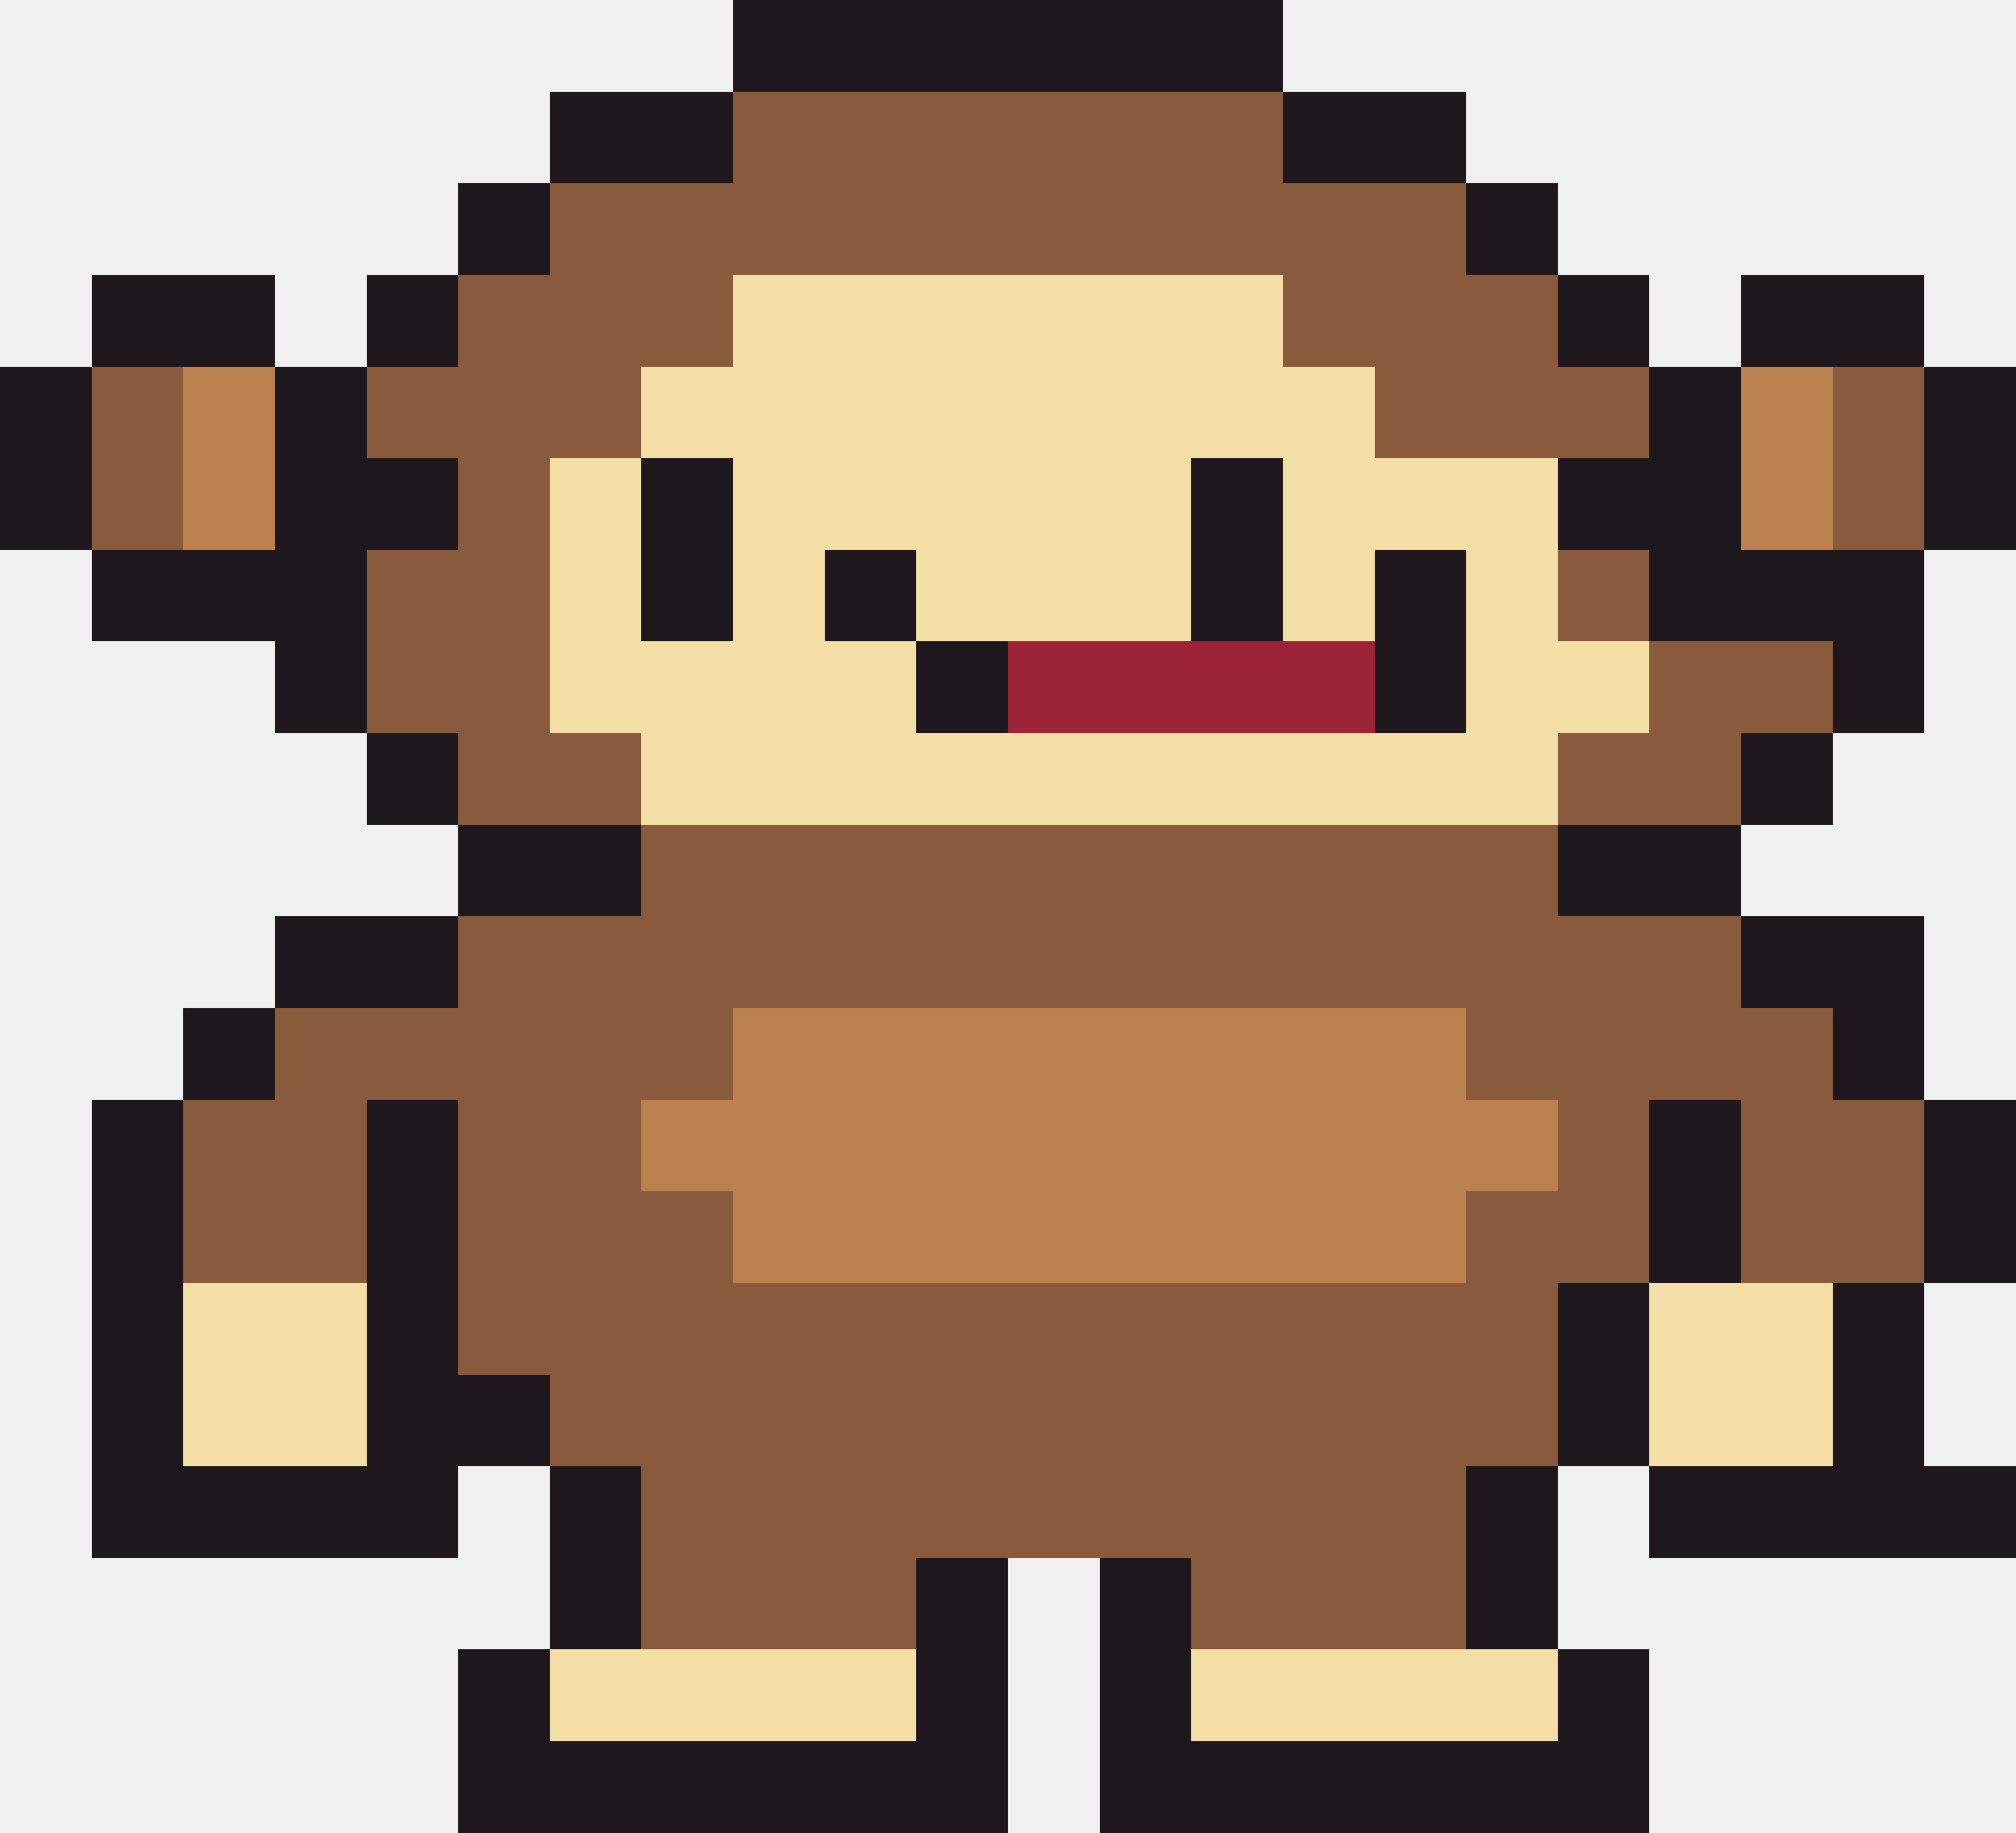
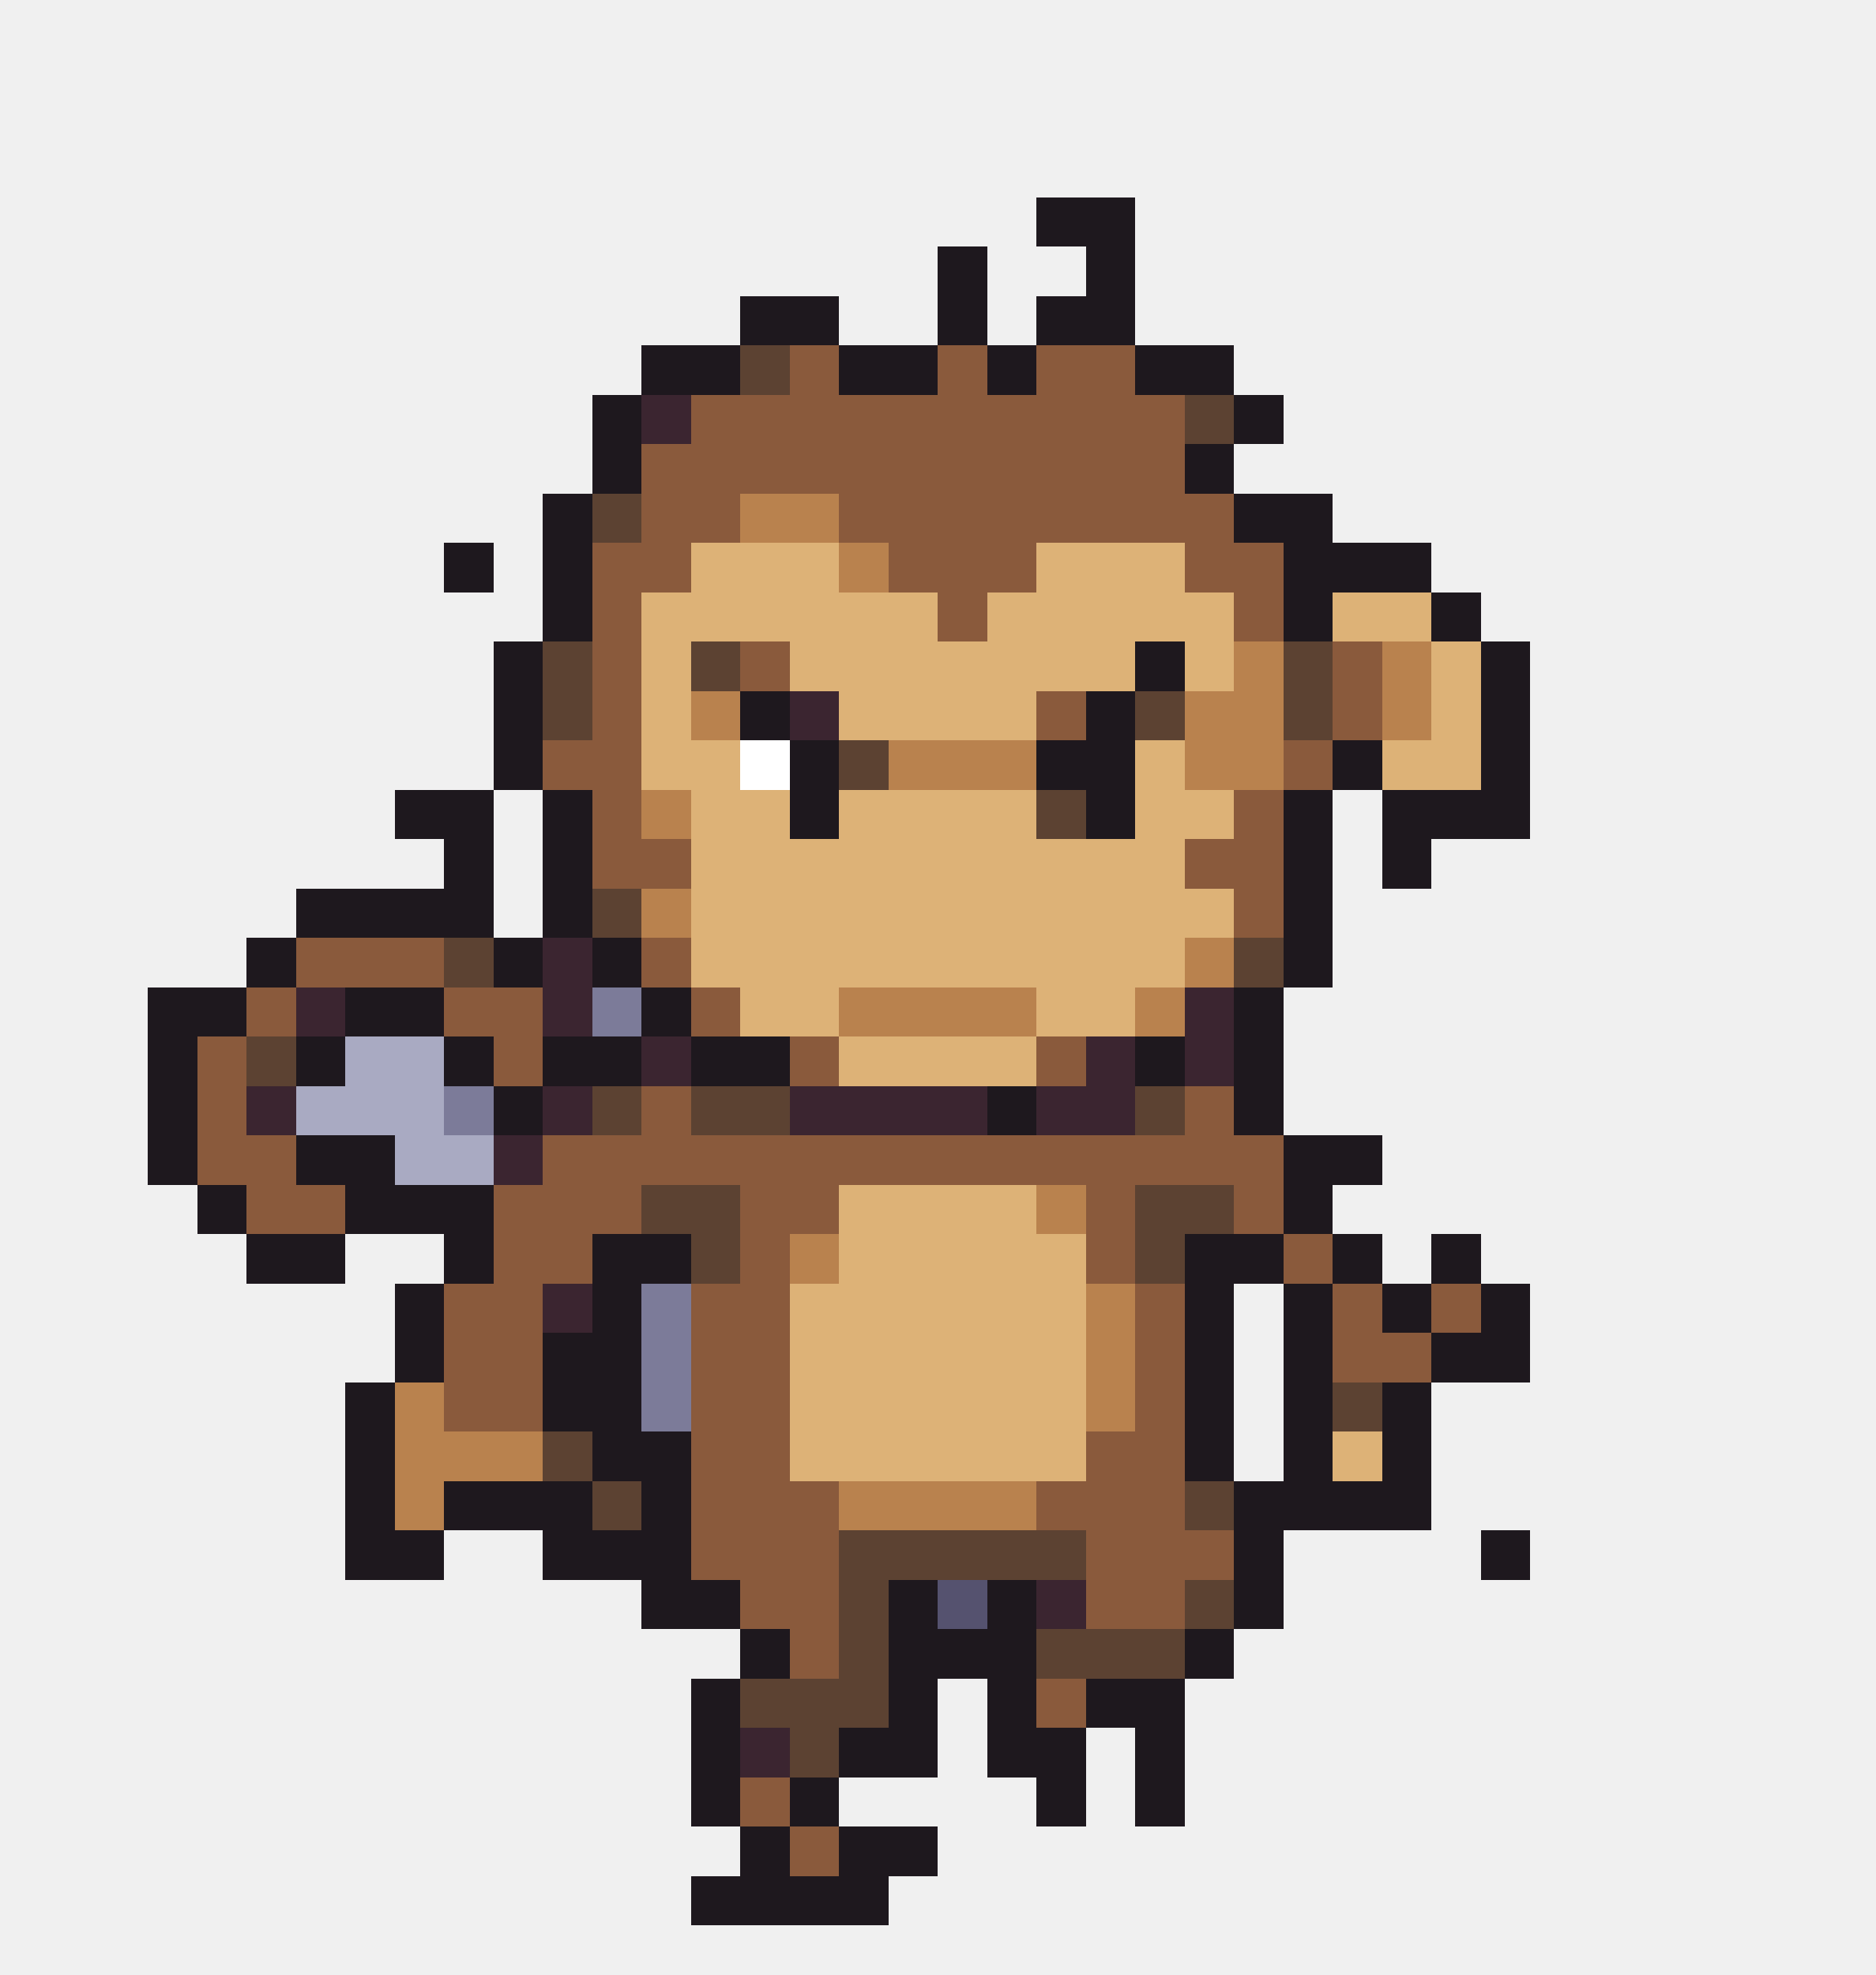
- <svg xmlns="http://www.w3.org/2000/svg" width="22" height="20" viewBox="0 0 22 20" shape-rendering="crispEdges">
-   <rect x="8" y="0" width="6" height="1" fill="#1e181e" />
-   <rect x="6" y="1" width="2" height="1" fill="#1e181e" />
-   <rect x="8" y="1" width="6" height="1" fill="#8a5a3c" />
-   <rect x="14" y="1" width="2" height="1" fill="#1e181e" />
-   <rect x="5" y="2" width="1" height="1" fill="#1e181e" />
-   <rect x="6" y="2" width="10" height="1" fill="#8a5a3c" />
-   <rect x="16" y="2" width="1" height="1" fill="#1e181e" />
-   <rect x="1" y="3" width="2" height="1" fill="#1e181e" />
-   <rect x="4" y="3" width="1" height="1" fill="#1e181e" />
-   <rect x="5" y="3" width="3" height="1" fill="#8a5a3c" />
-   <rect x="8" y="3" width="6" height="1" fill="#f3dfa6" />
-   <rect x="14" y="3" width="3" height="1" fill="#8a5a3c" />
-   <rect x="17" y="3" width="1" height="1" fill="#1e181e" />
-   <rect x="19" y="3" width="2" height="1" fill="#1e181e" />
-   <rect x="0" y="4" width="1" height="1" fill="#1e181e" />
-   <rect x="1" y="4" width="1" height="1" fill="#8a5a3c" />
-   <rect x="2" y="4" width="1" height="1" fill="#b9824e" />
-   <rect x="3" y="4" width="1" height="1" fill="#1e181e" />
-   <rect x="4" y="4" width="3" height="1" fill="#8a5a3c" />
-   <rect x="7" y="4" width="8" height="1" fill="#f3dfa6" />
-   <rect x="15" y="4" width="3" height="1" fill="#8a5a3c" />
-   <rect x="18" y="4" width="1" height="1" fill="#1e181e" />
-   <rect x="19" y="4" width="1" height="1" fill="#b9824e" />
-   <rect x="20" y="4" width="1" height="1" fill="#8a5a3c" />
-   <rect x="21" y="4" width="1" height="1" fill="#1e181e" />
-   <rect x="0" y="5" width="1" height="1" fill="#1e181e" />
-   <rect x="1" y="5" width="1" height="1" fill="#8a5a3c" />
-   <rect x="2" y="5" width="1" height="1" fill="#b9824e" />
-   <rect x="3" y="5" width="2" height="1" fill="#1e181e" />
-   <rect x="5" y="5" width="1" height="1" fill="#8a5a3c" />
-   <rect x="6" y="5" width="1" height="1" fill="#f3dfa6" />
-   <rect x="7" y="5" width="1" height="1" fill="#1e181e" />
-   <rect x="8" y="5" width="5" height="1" fill="#f3dfa6" />
-   <rect x="13" y="5" width="1" height="1" fill="#1e181e" />
-   <rect x="14" y="5" width="3" height="1" fill="#f3dfa6" />
-   <rect x="17" y="5" width="2" height="1" fill="#1e181e" />
-   <rect x="19" y="5" width="1" height="1" fill="#b9824e" />
-   <rect x="20" y="5" width="1" height="1" fill="#8a5a3c" />
-   <rect x="21" y="5" width="1" height="1" fill="#1e181e" />
-   <rect x="1" y="6" width="3" height="1" fill="#1e181e" />
-   <rect x="4" y="6" width="2" height="1" fill="#8a5a3c" />
-   <rect x="6" y="6" width="1" height="1" fill="#f3dfa6" />
-   <rect x="7" y="6" width="1" height="1" fill="#1e181e" />
-   <rect x="8" y="6" width="1" height="1" fill="#f3dfa6" />
-   <rect x="9" y="6" width="1" height="1" fill="#1e181e" />
-   <rect x="10" y="6" width="3" height="1" fill="#f3dfa6" />
-   <rect x="13" y="6" width="1" height="1" fill="#1e181e" />
-   <rect x="14" y="6" width="1" height="1" fill="#f3dfa6" />
-   <rect x="15" y="6" width="1" height="1" fill="#1e181e" />
-   <rect x="16" y="6" width="1" height="1" fill="#f3dfa6" />
-   <rect x="17" y="6" width="1" height="1" fill="#8a5a3c" />
-   <rect x="18" y="6" width="3" height="1" fill="#1e181e" />
-   <rect x="3" y="7" width="1" height="1" fill="#1e181e" />
-   <rect x="4" y="7" width="2" height="1" fill="#8a5a3c" />
-   <rect x="6" y="7" width="4" height="1" fill="#f3dfa6" />
-   <rect x="10" y="7" width="1" height="1" fill="#1e181e" />
-   <rect x="11" y="7" width="4" height="1" fill="#9c2338" />
-   <rect x="15" y="7" width="1" height="1" fill="#1e181e" />
-   <rect x="16" y="7" width="2" height="1" fill="#f3dfa6" />
-   <rect x="18" y="7" width="2" height="1" fill="#8a5a3c" />
+ <svg xmlns="http://www.w3.org/2000/svg" width="38" height="40" viewBox="0 0 38 40" shape-rendering="crispEdges">
+   <rect x="21" y="4" width="2" height="1" fill="#1e181e" />
+   <rect x="19" y="5" width="1" height="1" fill="#1e181e" />
+   <rect x="22" y="5" width="1" height="1" fill="#1e181e" />
+   <rect x="15" y="6" width="2" height="1" fill="#1e181e" />
+   <rect x="19" y="6" width="1" height="1" fill="#1e181e" />
+   <rect x="21" y="6" width="2" height="1" fill="#1e181e" />
+   <rect x="13" y="7" width="2" height="1" fill="#1e181e" />
+   <rect x="15" y="7" width="1" height="1" fill="#5c4232" />
+   <rect x="16" y="7" width="1" height="1" fill="#8a5a3c" />
+   <rect x="17" y="7" width="2" height="1" fill="#1e181e" />
+   <rect x="19" y="7" width="1" height="1" fill="#8a5a3c" />
  <rect x="20" y="7" width="1" height="1" fill="#1e181e" />
-   <rect x="4" y="8" width="1" height="1" fill="#1e181e" />
-   <rect x="5" y="8" width="2" height="1" fill="#8a5a3c" />
-   <rect x="7" y="8" width="10" height="1" fill="#f3dfa6" />
-   <rect x="17" y="8" width="2" height="1" fill="#8a5a3c" />
-   <rect x="19" y="8" width="1" height="1" fill="#1e181e" />
-   <rect x="5" y="9" width="2" height="1" fill="#1e181e" />
-   <rect x="7" y="9" width="10" height="1" fill="#8a5a3c" />
-   <rect x="17" y="9" width="2" height="1" fill="#1e181e" />
-   <rect x="3" y="10" width="2" height="1" fill="#1e181e" />
-   <rect x="5" y="10" width="14" height="1" fill="#8a5a3c" />
-   <rect x="19" y="10" width="2" height="1" fill="#1e181e" />
-   <rect x="2" y="11" width="1" height="1" fill="#1e181e" />
-   <rect x="3" y="11" width="5" height="1" fill="#8a5a3c" />
-   <rect x="8" y="11" width="8" height="1" fill="#b9824e" />
-   <rect x="16" y="11" width="4" height="1" fill="#8a5a3c" />
-   <rect x="20" y="11" width="1" height="1" fill="#1e181e" />
-   <rect x="1" y="12" width="1" height="1" fill="#1e181e" />
-   <rect x="2" y="12" width="2" height="1" fill="#8a5a3c" />
-   <rect x="4" y="12" width="1" height="1" fill="#1e181e" />
-   <rect x="5" y="12" width="2" height="1" fill="#8a5a3c" />
-   <rect x="7" y="12" width="10" height="1" fill="#b9824e" />
-   <rect x="17" y="12" width="1" height="1" fill="#8a5a3c" />
-   <rect x="18" y="12" width="1" height="1" fill="#1e181e" />
-   <rect x="19" y="12" width="2" height="1" fill="#8a5a3c" />
-   <rect x="21" y="12" width="1" height="1" fill="#1e181e" />
-   <rect x="1" y="13" width="1" height="1" fill="#1e181e" />
-   <rect x="2" y="13" width="2" height="1" fill="#8a5a3c" />
-   <rect x="4" y="13" width="1" height="1" fill="#1e181e" />
-   <rect x="5" y="13" width="3" height="1" fill="#8a5a3c" />
-   <rect x="8" y="13" width="8" height="1" fill="#b9824e" />
-   <rect x="16" y="13" width="2" height="1" fill="#8a5a3c" />
-   <rect x="18" y="13" width="1" height="1" fill="#1e181e" />
-   <rect x="19" y="13" width="2" height="1" fill="#8a5a3c" />
-   <rect x="21" y="13" width="1" height="1" fill="#1e181e" />
-   <rect x="1" y="14" width="1" height="1" fill="#1e181e" />
-   <rect x="2" y="14" width="2" height="1" fill="#f3dfa6" />
-   <rect x="4" y="14" width="1" height="1" fill="#1e181e" />
-   <rect x="5" y="14" width="12" height="1" fill="#8a5a3c" />
-   <rect x="17" y="14" width="1" height="1" fill="#1e181e" />
-   <rect x="18" y="14" width="2" height="1" fill="#f3dfa6" />
-   <rect x="20" y="14" width="1" height="1" fill="#1e181e" />
-   <rect x="1" y="15" width="1" height="1" fill="#1e181e" />
-   <rect x="2" y="15" width="2" height="1" fill="#f3dfa6" />
-   <rect x="4" y="15" width="2" height="1" fill="#1e181e" />
-   <rect x="6" y="15" width="11" height="1" fill="#8a5a3c" />
-   <rect x="17" y="15" width="1" height="1" fill="#1e181e" />
-   <rect x="18" y="15" width="2" height="1" fill="#f3dfa6" />
-   <rect x="20" y="15" width="1" height="1" fill="#1e181e" />
-   <rect x="1" y="16" width="4" height="1" fill="#1e181e" />
-   <rect x="6" y="16" width="1" height="1" fill="#1e181e" />
-   <rect x="7" y="16" width="9" height="1" fill="#8a5a3c" />
+   <rect x="21" y="7" width="2" height="1" fill="#8a5a3c" />
+   <rect x="23" y="7" width="2" height="1" fill="#1e181e" />
+   <rect x="12" y="8" width="1" height="1" fill="#1e181e" />
+   <rect x="13" y="8" width="1" height="1" fill="#3b2530" />
+   <rect x="14" y="8" width="10" height="1" fill="#8a5a3c" />
+   <rect x="24" y="8" width="1" height="1" fill="#5c4232" />
+   <rect x="25" y="8" width="1" height="1" fill="#1e181e" />
+   <rect x="12" y="9" width="1" height="1" fill="#1e181e" />
+   <rect x="13" y="9" width="11" height="1" fill="#8a5a3c" />
+   <rect x="24" y="9" width="1" height="1" fill="#1e181e" />
+   <rect x="11" y="10" width="1" height="1" fill="#1e181e" />
+   <rect x="12" y="10" width="1" height="1" fill="#5c4232" />
+   <rect x="13" y="10" width="2" height="1" fill="#8a5a3c" />
+   <rect x="15" y="10" width="2" height="1" fill="#b9824e" />
+   <rect x="17" y="10" width="8" height="1" fill="#8a5a3c" />
+   <rect x="25" y="10" width="2" height="1" fill="#1e181e" />
+   <rect x="9" y="11" width="1" height="1" fill="#1e181e" />
+   <rect x="11" y="11" width="1" height="1" fill="#1e181e" />
+   <rect x="12" y="11" width="2" height="1" fill="#8a5a3c" />
+   <rect x="14" y="11" width="3" height="1" fill="#ddb277" />
+   <rect x="17" y="11" width="1" height="1" fill="#b9824e" />
+   <rect x="18" y="11" width="3" height="1" fill="#8a5a3c" />
+   <rect x="21" y="11" width="3" height="1" fill="#ddb277" />
+   <rect x="24" y="11" width="2" height="1" fill="#8a5a3c" />
+   <rect x="26" y="11" width="3" height="1" fill="#1e181e" />
+   <rect x="11" y="12" width="1" height="1" fill="#1e181e" />
+   <rect x="12" y="12" width="1" height="1" fill="#8a5a3c" />
+   <rect x="13" y="12" width="6" height="1" fill="#ddb277" />
+   <rect x="19" y="12" width="1" height="1" fill="#8a5a3c" />
+   <rect x="20" y="12" width="5" height="1" fill="#ddb277" />
+   <rect x="25" y="12" width="1" height="1" fill="#8a5a3c" />
+   <rect x="26" y="12" width="1" height="1" fill="#1e181e" />
+   <rect x="27" y="12" width="2" height="1" fill="#ddb277" />
+   <rect x="29" y="12" width="1" height="1" fill="#1e181e" />
+   <rect x="10" y="13" width="1" height="1" fill="#1e181e" />
+   <rect x="11" y="13" width="1" height="1" fill="#5c4232" />
+   <rect x="12" y="13" width="1" height="1" fill="#8a5a3c" />
+   <rect x="13" y="13" width="1" height="1" fill="#ddb277" />
+   <rect x="14" y="13" width="1" height="1" fill="#5c4232" />
+   <rect x="15" y="13" width="1" height="1" fill="#8a5a3c" />
+   <rect x="16" y="13" width="7" height="1" fill="#ddb277" />
+   <rect x="23" y="13" width="1" height="1" fill="#1e181e" />
+   <rect x="24" y="13" width="1" height="1" fill="#ddb277" />
+   <rect x="25" y="13" width="1" height="1" fill="#b9824e" />
+   <rect x="26" y="13" width="1" height="1" fill="#5c4232" />
+   <rect x="27" y="13" width="1" height="1" fill="#8a5a3c" />
+   <rect x="28" y="13" width="1" height="1" fill="#b9824e" />
+   <rect x="29" y="13" width="1" height="1" fill="#ddb277" />
+   <rect x="30" y="13" width="1" height="1" fill="#1e181e" />
+   <rect x="10" y="14" width="1" height="1" fill="#1e181e" />
+   <rect x="11" y="14" width="1" height="1" fill="#5c4232" />
+   <rect x="12" y="14" width="1" height="1" fill="#8a5a3c" />
+   <rect x="13" y="14" width="1" height="1" fill="#ddb277" />
+   <rect x="14" y="14" width="1" height="1" fill="#b9824e" />
+   <rect x="15" y="14" width="1" height="1" fill="#1e181e" />
+   <rect x="16" y="14" width="1" height="1" fill="#3b2530" />
+   <rect x="17" y="14" width="4" height="1" fill="#ddb277" />
+   <rect x="21" y="14" width="1" height="1" fill="#8a5a3c" />
+   <rect x="22" y="14" width="1" height="1" fill="#1e181e" />
+   <rect x="23" y="14" width="1" height="1" fill="#5c4232" />
+   <rect x="24" y="14" width="2" height="1" fill="#b9824e" />
+   <rect x="26" y="14" width="1" height="1" fill="#5c4232" />
+   <rect x="27" y="14" width="1" height="1" fill="#8a5a3c" />
+   <rect x="28" y="14" width="1" height="1" fill="#b9824e" />
+   <rect x="29" y="14" width="1" height="1" fill="#ddb277" />
+   <rect x="30" y="14" width="1" height="1" fill="#1e181e" />
+   <rect x="10" y="15" width="1" height="1" fill="#1e181e" />
+   <rect x="11" y="15" width="2" height="1" fill="#8a5a3c" />
+   <rect x="13" y="15" width="2" height="1" fill="#ddb277" />
+   <rect x="15" y="15" width="1" height="1" fill="#ffffff" />
+   <rect x="16" y="15" width="1" height="1" fill="#1e181e" />
+   <rect x="17" y="15" width="1" height="1" fill="#5c4232" />
+   <rect x="18" y="15" width="3" height="1" fill="#b9824e" />
+   <rect x="21" y="15" width="2" height="1" fill="#1e181e" />
+   <rect x="23" y="15" width="1" height="1" fill="#ddb277" />
+   <rect x="24" y="15" width="2" height="1" fill="#b9824e" />
+   <rect x="26" y="15" width="1" height="1" fill="#8a5a3c" />
+   <rect x="27" y="15" width="1" height="1" fill="#1e181e" />
+   <rect x="28" y="15" width="2" height="1" fill="#ddb277" />
+   <rect x="30" y="15" width="1" height="1" fill="#1e181e" />
+   <rect x="8" y="16" width="2" height="1" fill="#1e181e" />
+   <rect x="11" y="16" width="1" height="1" fill="#1e181e" />
+   <rect x="12" y="16" width="1" height="1" fill="#8a5a3c" />
+   <rect x="13" y="16" width="1" height="1" fill="#b9824e" />
+   <rect x="14" y="16" width="2" height="1" fill="#ddb277" />
  <rect x="16" y="16" width="1" height="1" fill="#1e181e" />
-   <rect x="18" y="16" width="4" height="1" fill="#1e181e" />
-   <rect x="6" y="17" width="1" height="1" fill="#1e181e" />
-   <rect x="7" y="17" width="3" height="1" fill="#8a5a3c" />
-   <rect x="10" y="17" width="1" height="1" fill="#1e181e" />
-   <rect x="12" y="17" width="1" height="1" fill="#1e181e" />
-   <rect x="13" y="17" width="3" height="1" fill="#8a5a3c" />
-   <rect x="16" y="17" width="1" height="1" fill="#1e181e" />
-   <rect x="5" y="18" width="1" height="1" fill="#1e181e" />
-   <rect x="6" y="18" width="4" height="1" fill="#f3dfa6" />
-   <rect x="10" y="18" width="1" height="1" fill="#1e181e" />
-   <rect x="12" y="18" width="1" height="1" fill="#1e181e" />
-   <rect x="13" y="18" width="4" height="1" fill="#f3dfa6" />
-   <rect x="17" y="18" width="1" height="1" fill="#1e181e" />
-   <rect x="5" y="19" width="6" height="1" fill="#1e181e" />
-   <rect x="12" y="19" width="6" height="1" fill="#1e181e" />
+   <rect x="17" y="16" width="4" height="1" fill="#ddb277" />
+   <rect x="21" y="16" width="1" height="1" fill="#5c4232" />
+   <rect x="22" y="16" width="1" height="1" fill="#1e181e" />
+   <rect x="23" y="16" width="2" height="1" fill="#ddb277" />
+   <rect x="25" y="16" width="1" height="1" fill="#8a5a3c" />
+   <rect x="26" y="16" width="1" height="1" fill="#1e181e" />
+   <rect x="28" y="16" width="3" height="1" fill="#1e181e" />
+   <rect x="9" y="17" width="1" height="1" fill="#1e181e" />
+   <rect x="11" y="17" width="1" height="1" fill="#1e181e" />
+   <rect x="12" y="17" width="2" height="1" fill="#8a5a3c" />
+   <rect x="14" y="17" width="10" height="1" fill="#ddb277" />
+   <rect x="24" y="17" width="2" height="1" fill="#8a5a3c" />
+   <rect x="26" y="17" width="1" height="1" fill="#1e181e" />
+   <rect x="28" y="17" width="1" height="1" fill="#1e181e" />
+   <rect x="6" y="18" width="4" height="1" fill="#1e181e" />
+   <rect x="11" y="18" width="1" height="1" fill="#1e181e" />
+   <rect x="12" y="18" width="1" height="1" fill="#5c4232" />
+   <rect x="13" y="18" width="1" height="1" fill="#b9824e" />
+   <rect x="14" y="18" width="11" height="1" fill="#ddb277" />
+   <rect x="25" y="18" width="1" height="1" fill="#8a5a3c" />
+   <rect x="26" y="18" width="1" height="1" fill="#1e181e" />
+   <rect x="5" y="19" width="1" height="1" fill="#1e181e" />
+   <rect x="6" y="19" width="3" height="1" fill="#8a5a3c" />
+   <rect x="9" y="19" width="1" height="1" fill="#5c4232" />
+   <rect x="10" y="19" width="1" height="1" fill="#1e181e" />
+   <rect x="11" y="19" width="1" height="1" fill="#3b2530" />
+   <rect x="12" y="19" width="1" height="1" fill="#1e181e" />
+   <rect x="13" y="19" width="1" height="1" fill="#8a5a3c" />
+   <rect x="14" y="19" width="10" height="1" fill="#ddb277" />
+   <rect x="24" y="19" width="1" height="1" fill="#b9824e" />
+   <rect x="25" y="19" width="1" height="1" fill="#5c4232" />
+   <rect x="26" y="19" width="1" height="1" fill="#1e181e" />
+   <rect x="3" y="20" width="2" height="1" fill="#1e181e" />
+   <rect x="5" y="20" width="1" height="1" fill="#8a5a3c" />
+   <rect x="6" y="20" width="1" height="1" fill="#3b2530" />
+   <rect x="7" y="20" width="2" height="1" fill="#1e181e" />
+   <rect x="9" y="20" width="2" height="1" fill="#8a5a3c" />
+   <rect x="11" y="20" width="1" height="1" fill="#3b2530" />
+   <rect x="12" y="20" width="1" height="1" fill="#7c7b99" />
+   <rect x="13" y="20" width="1" height="1" fill="#1e181e" />
+   <rect x="14" y="20" width="1" height="1" fill="#8a5a3c" />
+   <rect x="15" y="20" width="2" height="1" fill="#ddb277" />
+   <rect x="17" y="20" width="4" height="1" fill="#b9824e" />
+   <rect x="21" y="20" width="2" height="1" fill="#ddb277" />
+   <rect x="23" y="20" width="1" height="1" fill="#b9824e" />
+   <rect x="24" y="20" width="1" height="1" fill="#3b2530" />
+   <rect x="25" y="20" width="1" height="1" fill="#1e181e" />
+   <rect x="3" y="21" width="1" height="1" fill="#1e181e" />
+   <rect x="4" y="21" width="1" height="1" fill="#8a5a3c" />
+   <rect x="5" y="21" width="1" height="1" fill="#5c4232" />
+   <rect x="6" y="21" width="1" height="1" fill="#1e181e" />
+   <rect x="7" y="21" width="2" height="1" fill="#a9aac2" />
+   <rect x="9" y="21" width="1" height="1" fill="#1e181e" />
+   <rect x="10" y="21" width="1" height="1" fill="#8a5a3c" />
+   <rect x="11" y="21" width="2" height="1" fill="#1e181e" />
+   <rect x="13" y="21" width="1" height="1" fill="#3b2530" />
+   <rect x="14" y="21" width="2" height="1" fill="#1e181e" />
+   <rect x="16" y="21" width="1" height="1" fill="#8a5a3c" />
+   <rect x="17" y="21" width="4" height="1" fill="#ddb277" />
+   <rect x="21" y="21" width="1" height="1" fill="#8a5a3c" />
+   <rect x="22" y="21" width="1" height="1" fill="#3b2530" />
+   <rect x="23" y="21" width="1" height="1" fill="#1e181e" />
+   <rect x="24" y="21" width="1" height="1" fill="#3b2530" />
+   <rect x="25" y="21" width="1" height="1" fill="#1e181e" />
+   <rect x="3" y="22" width="1" height="1" fill="#1e181e" />
+   <rect x="4" y="22" width="1" height="1" fill="#8a5a3c" />
+   <rect x="5" y="22" width="1" height="1" fill="#3b2530" />
+   <rect x="6" y="22" width="3" height="1" fill="#a9aac2" />
+   <rect x="9" y="22" width="1" height="1" fill="#7c7b99" />
+   <rect x="10" y="22" width="1" height="1" fill="#1e181e" />
+   <rect x="11" y="22" width="1" height="1" fill="#3b2530" />
+   <rect x="12" y="22" width="1" height="1" fill="#5c4232" />
+   <rect x="13" y="22" width="1" height="1" fill="#8a5a3c" />
+   <rect x="14" y="22" width="2" height="1" fill="#5c4232" />
+   <rect x="16" y="22" width="4" height="1" fill="#3b2530" />
+   <rect x="20" y="22" width="1" height="1" fill="#1e181e" />
+   <rect x="21" y="22" width="2" height="1" fill="#3b2530" />
+   <rect x="23" y="22" width="1" height="1" fill="#5c4232" />
+   <rect x="24" y="22" width="1" height="1" fill="#8a5a3c" />
+   <rect x="25" y="22" width="1" height="1" fill="#1e181e" />
+   <rect x="3" y="23" width="1" height="1" fill="#1e181e" />
+   <rect x="4" y="23" width="2" height="1" fill="#8a5a3c" />
+   <rect x="6" y="23" width="2" height="1" fill="#1e181e" />
+   <rect x="8" y="23" width="2" height="1" fill="#a9aac2" />
+   <rect x="10" y="23" width="1" height="1" fill="#3b2530" />
+   <rect x="11" y="23" width="15" height="1" fill="#8a5a3c" />
+   <rect x="26" y="23" width="2" height="1" fill="#1e181e" />
+   <rect x="4" y="24" width="1" height="1" fill="#1e181e" />
+   <rect x="5" y="24" width="2" height="1" fill="#8a5a3c" />
+   <rect x="7" y="24" width="3" height="1" fill="#1e181e" />
+   <rect x="10" y="24" width="3" height="1" fill="#8a5a3c" />
+   <rect x="13" y="24" width="2" height="1" fill="#5c4232" />
+   <rect x="15" y="24" width="2" height="1" fill="#8a5a3c" />
+   <rect x="17" y="24" width="4" height="1" fill="#ddb277" />
+   <rect x="21" y="24" width="1" height="1" fill="#b9824e" />
+   <rect x="22" y="24" width="1" height="1" fill="#8a5a3c" />
+   <rect x="23" y="24" width="2" height="1" fill="#5c4232" />
+   <rect x="25" y="24" width="1" height="1" fill="#8a5a3c" />
+   <rect x="26" y="24" width="1" height="1" fill="#1e181e" />
+   <rect x="5" y="25" width="2" height="1" fill="#1e181e" />
+   <rect x="9" y="25" width="1" height="1" fill="#1e181e" />
+   <rect x="10" y="25" width="2" height="1" fill="#8a5a3c" />
+   <rect x="12" y="25" width="2" height="1" fill="#1e181e" />
+   <rect x="14" y="25" width="1" height="1" fill="#5c4232" />
+   <rect x="15" y="25" width="1" height="1" fill="#8a5a3c" />
+   <rect x="16" y="25" width="1" height="1" fill="#b9824e" />
+   <rect x="17" y="25" width="5" height="1" fill="#ddb277" />
+   <rect x="22" y="25" width="1" height="1" fill="#8a5a3c" />
+   <rect x="23" y="25" width="1" height="1" fill="#5c4232" />
+   <rect x="24" y="25" width="2" height="1" fill="#1e181e" />
+   <rect x="26" y="25" width="1" height="1" fill="#8a5a3c" />
+   <rect x="27" y="25" width="1" height="1" fill="#1e181e" />
+   <rect x="29" y="25" width="1" height="1" fill="#1e181e" />
+   <rect x="8" y="26" width="1" height="1" fill="#1e181e" />
+   <rect x="9" y="26" width="2" height="1" fill="#8a5a3c" />
+   <rect x="11" y="26" width="1" height="1" fill="#3b2530" />
+   <rect x="12" y="26" width="1" height="1" fill="#1e181e" />
+   <rect x="13" y="26" width="1" height="1" fill="#7c7b99" />
+   <rect x="14" y="26" width="2" height="1" fill="#8a5a3c" />
+   <rect x="16" y="26" width="6" height="1" fill="#ddb277" />
+   <rect x="22" y="26" width="1" height="1" fill="#b9824e" />
+   <rect x="23" y="26" width="1" height="1" fill="#8a5a3c" />
+   <rect x="24" y="26" width="1" height="1" fill="#1e181e" />
+   <rect x="26" y="26" width="1" height="1" fill="#1e181e" />
+   <rect x="27" y="26" width="1" height="1" fill="#8a5a3c" />
+   <rect x="28" y="26" width="1" height="1" fill="#1e181e" />
+   <rect x="29" y="26" width="1" height="1" fill="#8a5a3c" />
+   <rect x="30" y="26" width="1" height="1" fill="#1e181e" />
+   <rect x="8" y="27" width="1" height="1" fill="#1e181e" />
+   <rect x="9" y="27" width="2" height="1" fill="#8a5a3c" />
+   <rect x="11" y="27" width="2" height="1" fill="#1e181e" />
+   <rect x="13" y="27" width="1" height="1" fill="#7c7b99" />
+   <rect x="14" y="27" width="2" height="1" fill="#8a5a3c" />
+   <rect x="16" y="27" width="6" height="1" fill="#ddb277" />
+   <rect x="22" y="27" width="1" height="1" fill="#b9824e" />
+   <rect x="23" y="27" width="1" height="1" fill="#8a5a3c" />
+   <rect x="24" y="27" width="1" height="1" fill="#1e181e" />
+   <rect x="26" y="27" width="1" height="1" fill="#1e181e" />
+   <rect x="27" y="27" width="2" height="1" fill="#8a5a3c" />
+   <rect x="29" y="27" width="2" height="1" fill="#1e181e" />
+   <rect x="7" y="28" width="1" height="1" fill="#1e181e" />
+   <rect x="8" y="28" width="1" height="1" fill="#b9824e" />
+   <rect x="9" y="28" width="2" height="1" fill="#8a5a3c" />
+   <rect x="11" y="28" width="2" height="1" fill="#1e181e" />
+   <rect x="13" y="28" width="1" height="1" fill="#7c7b99" />
+   <rect x="14" y="28" width="2" height="1" fill="#8a5a3c" />
+   <rect x="16" y="28" width="6" height="1" fill="#ddb277" />
+   <rect x="22" y="28" width="1" height="1" fill="#b9824e" />
+   <rect x="23" y="28" width="1" height="1" fill="#8a5a3c" />
+   <rect x="24" y="28" width="1" height="1" fill="#1e181e" />
+   <rect x="26" y="28" width="1" height="1" fill="#1e181e" />
+   <rect x="27" y="28" width="1" height="1" fill="#5c4232" />
+   <rect x="28" y="28" width="1" height="1" fill="#1e181e" />
+   <rect x="7" y="29" width="1" height="1" fill="#1e181e" />
+   <rect x="8" y="29" width="3" height="1" fill="#b9824e" />
+   <rect x="11" y="29" width="1" height="1" fill="#5c4232" />
+   <rect x="12" y="29" width="2" height="1" fill="#1e181e" />
+   <rect x="14" y="29" width="2" height="1" fill="#8a5a3c" />
+   <rect x="16" y="29" width="6" height="1" fill="#ddb277" />
+   <rect x="22" y="29" width="2" height="1" fill="#8a5a3c" />
+   <rect x="24" y="29" width="1" height="1" fill="#1e181e" />
+   <rect x="26" y="29" width="1" height="1" fill="#1e181e" />
+   <rect x="27" y="29" width="1" height="1" fill="#ddb277" />
+   <rect x="28" y="29" width="1" height="1" fill="#1e181e" />
+   <rect x="7" y="30" width="1" height="1" fill="#1e181e" />
+   <rect x="8" y="30" width="1" height="1" fill="#b9824e" />
+   <rect x="9" y="30" width="3" height="1" fill="#1e181e" />
+   <rect x="12" y="30" width="1" height="1" fill="#5c4232" />
+   <rect x="13" y="30" width="1" height="1" fill="#1e181e" />
+   <rect x="14" y="30" width="3" height="1" fill="#8a5a3c" />
+   <rect x="17" y="30" width="4" height="1" fill="#b9824e" />
+   <rect x="21" y="30" width="3" height="1" fill="#8a5a3c" />
+   <rect x="24" y="30" width="1" height="1" fill="#5c4232" />
+   <rect x="25" y="30" width="4" height="1" fill="#1e181e" />
+   <rect x="7" y="31" width="2" height="1" fill="#1e181e" />
+   <rect x="11" y="31" width="3" height="1" fill="#1e181e" />
+   <rect x="14" y="31" width="3" height="1" fill="#8a5a3c" />
+   <rect x="17" y="31" width="5" height="1" fill="#5c4232" />
+   <rect x="22" y="31" width="3" height="1" fill="#8a5a3c" />
+   <rect x="25" y="31" width="1" height="1" fill="#1e181e" />
+   <rect x="30" y="31" width="1" height="1" fill="#1e181e" />
+   <rect x="13" y="32" width="2" height="1" fill="#1e181e" />
+   <rect x="15" y="32" width="2" height="1" fill="#8a5a3c" />
+   <rect x="17" y="32" width="1" height="1" fill="#5c4232" />
+   <rect x="18" y="32" width="1" height="1" fill="#1e181e" />
+   <rect x="19" y="32" width="1" height="1" fill="#55526f" />
+   <rect x="20" y="32" width="1" height="1" fill="#1e181e" />
+   <rect x="21" y="32" width="1" height="1" fill="#3b2530" />
+   <rect x="22" y="32" width="2" height="1" fill="#8a5a3c" />
+   <rect x="24" y="32" width="1" height="1" fill="#5c4232" />
+   <rect x="25" y="32" width="1" height="1" fill="#1e181e" />
+   <rect x="15" y="33" width="1" height="1" fill="#1e181e" />
+   <rect x="16" y="33" width="1" height="1" fill="#8a5a3c" />
+   <rect x="17" y="33" width="1" height="1" fill="#5c4232" />
+   <rect x="18" y="33" width="3" height="1" fill="#1e181e" />
+   <rect x="21" y="33" width="3" height="1" fill="#5c4232" />
+   <rect x="24" y="33" width="1" height="1" fill="#1e181e" />
+   <rect x="14" y="34" width="1" height="1" fill="#1e181e" />
+   <rect x="15" y="34" width="3" height="1" fill="#5c4232" />
+   <rect x="18" y="34" width="1" height="1" fill="#1e181e" />
+   <rect x="20" y="34" width="1" height="1" fill="#1e181e" />
+   <rect x="21" y="34" width="1" height="1" fill="#8a5a3c" />
+   <rect x="22" y="34" width="2" height="1" fill="#1e181e" />
+   <rect x="14" y="35" width="1" height="1" fill="#1e181e" />
+   <rect x="15" y="35" width="1" height="1" fill="#3b2530" />
+   <rect x="16" y="35" width="1" height="1" fill="#5c4232" />
+   <rect x="17" y="35" width="2" height="1" fill="#1e181e" />
+   <rect x="20" y="35" width="2" height="1" fill="#1e181e" />
+   <rect x="23" y="35" width="1" height="1" fill="#1e181e" />
+   <rect x="14" y="36" width="1" height="1" fill="#1e181e" />
+   <rect x="15" y="36" width="1" height="1" fill="#8a5a3c" />
+   <rect x="16" y="36" width="1" height="1" fill="#1e181e" />
+   <rect x="21" y="36" width="1" height="1" fill="#1e181e" />
+   <rect x="23" y="36" width="1" height="1" fill="#1e181e" />
+   <rect x="15" y="37" width="1" height="1" fill="#1e181e" />
+   <rect x="16" y="37" width="1" height="1" fill="#8a5a3c" />
+   <rect x="17" y="37" width="2" height="1" fill="#1e181e" />
+   <rect x="14" y="38" width="4" height="1" fill="#1e181e" />
</svg>
